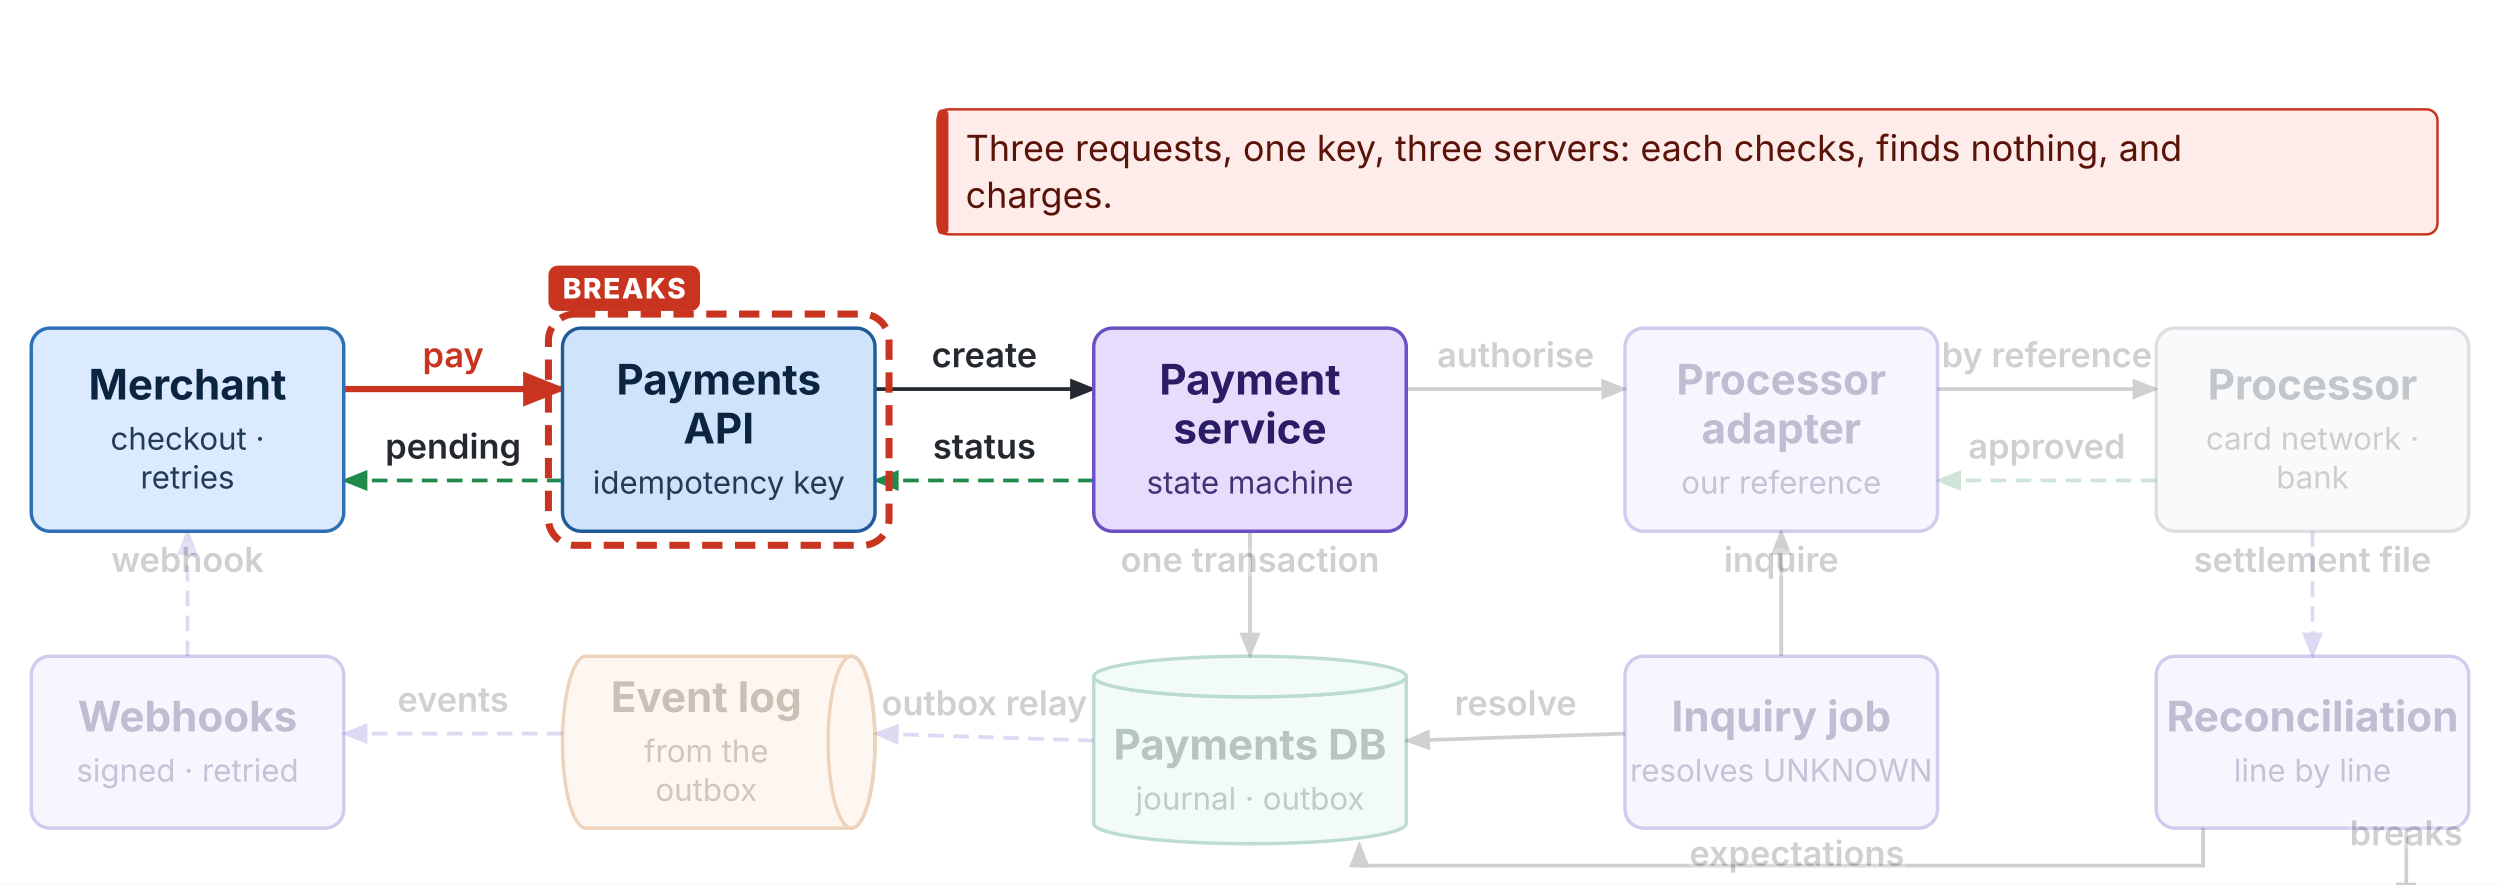
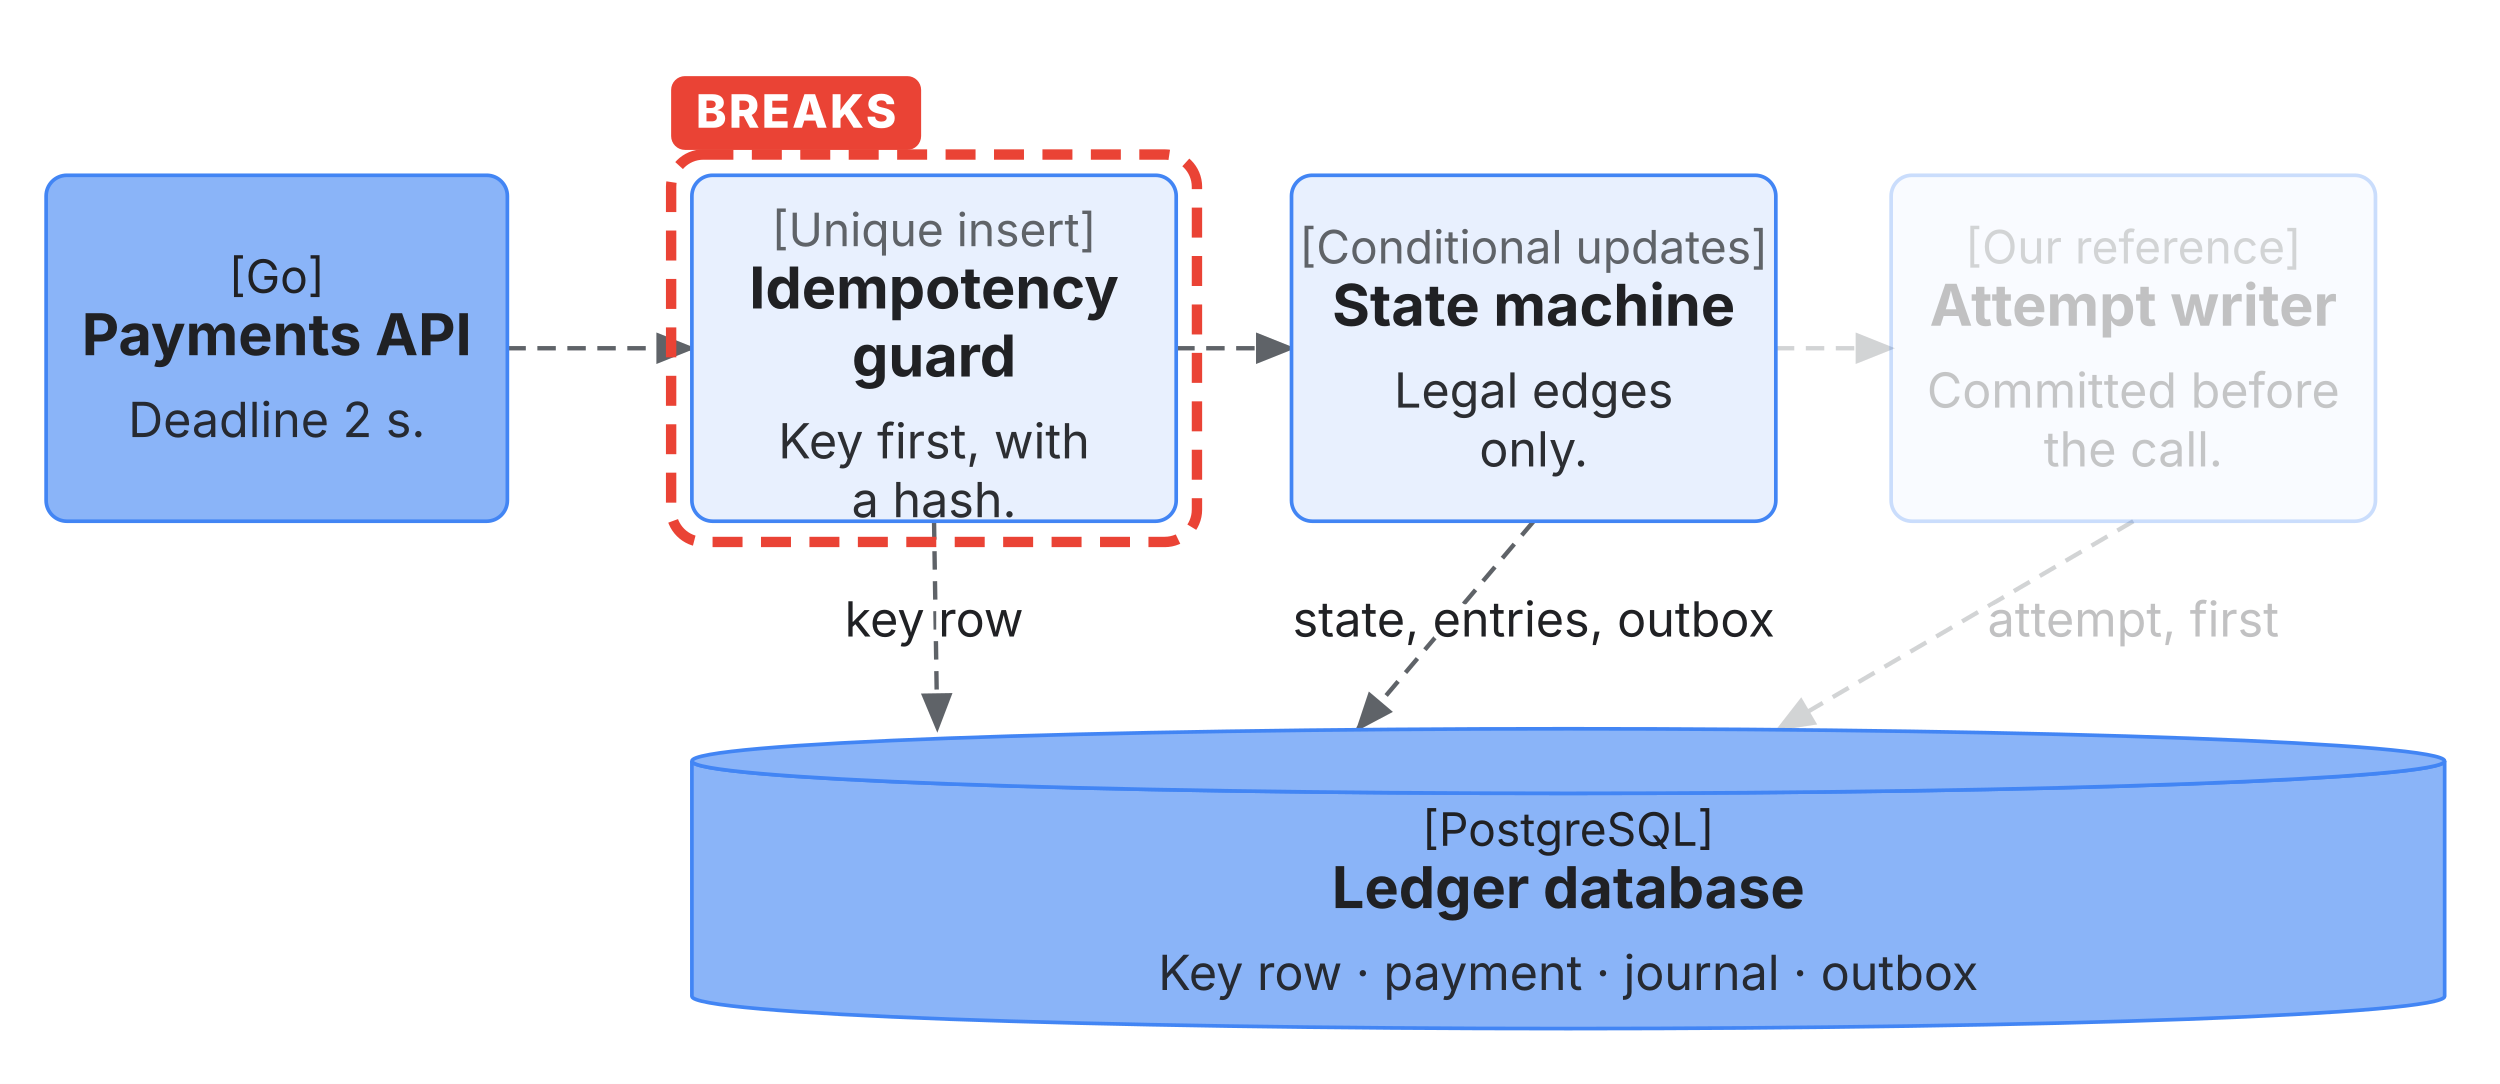
- <svg xmlns="http://www.w3.org/2000/svg" class="base" viewBox="0 0 1600 566" width="1600" height="566">
+ <svg xmlns="http://www.w3.org/2000/svg" class="c4" viewBox="0 254 1084 470" width="1084" height="470">
  <defs>
-     <marker id="bs-1f8a4c" viewBox="0 0 10 10" refX="9" refY="5" markerWidth="7" markerHeight="7" orient="auto">
-       <path d="M0,1 L10,5 L0,9 z" fill="#1f8a4c" />
+     <marker id="c4a" viewBox="0 0 10 10" refX="9" refY="5" markerWidth="9" markerHeight="9" orient="auto">
+       <path d="M0,1 L10,5 L0,9 z" fill="#5f6368" />
    </marker>
-     <marker id="bs-s-1f8a4c" viewBox="0 0 10 10" refX="1" refY="5" markerWidth="7" markerHeight="7" orient="auto">
-       <path d="M10,1 L0,5 L10,9 z" fill="#1f8a4c" />
+     <marker id="c4a-s" viewBox="0 0 10 10" refX="1" refY="5" markerWidth="9" markerHeight="9" orient="auto">
+       <path d="M10,1 L0,5 L10,9 z" fill="#5f6368" />
    </marker>
-     <marker id="bs-24292f" viewBox="0 0 10 10" refX="9" refY="5" markerWidth="7" markerHeight="7" orient="auto">
-       <path d="M0,1 L10,5 L0,9 z" fill="#24292f" />
-     </marker>
-     <marker id="bs-s-24292f" viewBox="0 0 10 10" refX="1" refY="5" markerWidth="7" markerHeight="7" orient="auto">
-       <path d="M10,1 L0,5 L10,9 z" fill="#24292f" />
-     </marker>
-     <marker id="bs-6b4fc4" viewBox="0 0 10 10" refX="9" refY="5" markerWidth="7" markerHeight="7" orient="auto">
-       <path d="M0,1 L10,5 L0,9 z" fill="#6b4fc4" />
-     </marker>
-     <marker id="bs-s-6b4fc4" viewBox="0 0 10 10" refX="1" refY="5" markerWidth="7" markerHeight="7" orient="auto">
-       <path d="M10,1 L0,5 L10,9 z" fill="#6b4fc4" />
-     </marker>
-     <marker id="bs-c8341f" viewBox="0 0 10 10" refX="9" refY="5" markerWidth="7" markerHeight="7" orient="auto">
-       <path d="M0,1 L10,5 L0,9 z" fill="#c8341f" />
-     </marker>
-     <marker id="bs-s-c8341f" viewBox="0 0 10 10" refX="1" refY="5" markerWidth="7" markerHeight="7" orient="auto">
-       <path d="M10,1 L0,5 L10,9 z" fill="#c8341f" />
+     <marker id="c4n" viewBox="0 0 10 10" refX="9" refY="5" markerWidth="7" markerHeight="7" orient="auto">
+       <path d="M0,1 L10,5 L0,9 z" fill="#202124" />
    </marker>
  </defs>
-   <rect width="1600" height="566" fill="#ffffff" />
-   <path d="M220.0,249.0 L360.0,249.0" fill="none" stroke="#c8341f" stroke-width="4" marker-end="url(#bs-c8341f)" />
-   <path d="M360.0,307.5 L220.0,307.5" fill="none" stroke="#1f8a4c" stroke-width="2.4" stroke-dasharray="10 6" marker-end="url(#bs-1f8a4c)" />
-   <path d="M560.0,249.0 L700.0,249.0" fill="none" stroke="#24292f" stroke-width="2.4" marker-end="url(#bs-24292f)" />
-   <path d="M700.0,307.5 L560.0,307.5" fill="none" stroke="#1f8a4c" stroke-width="2.4" stroke-dasharray="10 6" marker-end="url(#bs-1f8a4c)" />
-   <path d="M900.0,249.0 L1040.0,249.0" fill="none" stroke="#24292f" stroke-width="2.4" marker-end="url(#bs-24292f)" opacity="0.22" />
-   <path d="M1240.0,249.0 L1380.0,249.0" fill="none" stroke="#24292f" stroke-width="2.4" marker-end="url(#bs-24292f)" opacity="0.22" />
-   <path d="M1380.0,307.5 L1240.0,307.5" fill="none" stroke="#1f8a4c" stroke-width="2.4" stroke-dasharray="10 6" marker-end="url(#bs-1f8a4c)" opacity="0.22" />
-   <path d="M800.0,340.0 L800.0,420.0" fill="none" stroke="#24292f" stroke-width="2.4" marker-end="url(#bs-24292f)" opacity="0.22" />
-   <path d="M700.0,474.0 L560.0,469.5" fill="none" stroke="#6b4fc4" stroke-width="2.4" stroke-dasharray="10 6" marker-end="url(#bs-6b4fc4)" opacity="0.22" />
-   <path d="M360.0,469.5 L220.0,469.5" fill="none" stroke="#6b4fc4" stroke-width="2.4" stroke-dasharray="10 6" marker-end="url(#bs-6b4fc4)" opacity="0.22" />
-   <path d="M120.0,420.0 L120.0,340.0" fill="none" stroke="#6b4fc4" stroke-width="2.4" stroke-dasharray="10 6" marker-end="url(#bs-6b4fc4)" opacity="0.22" />
-   <path d="M1140.0,420.0 L1140.0,340.0" fill="none" stroke="#24292f" stroke-width="2.4" marker-end="url(#bs-24292f)" opacity="0.22" />
-   <path d="M1040.0,469.5 L900.0,474.0" fill="none" stroke="#24292f" stroke-width="2.4" marker-end="url(#bs-24292f)" opacity="0.22" />
-   <path d="M1480.0,340.0 L1480.0,420.0" fill="none" stroke="#6b4fc4" stroke-width="2.4" stroke-dasharray="10 6" marker-end="url(#bs-6b4fc4)" opacity="0.22" />
-   <path d="M1410.0,530.0 L1410.0,554.0 L870.0,554.0 L870.0,540.0" fill="none" stroke="#24292f" stroke-width="2.4" marker-end="url(#bs-24292f)" opacity="0.22" />
-   <path d="M1540.0,530.0 L1540.0,580.0" fill="none" stroke="#24292f" stroke-width="2.4" marker-end="url(#bs-24292f)" opacity="0.22" />
-   <rect x="20" y="210" width="200" height="130" rx="12" fill="#dbeafe" stroke="#2f6fb5" stroke-width="2.2" />
-   <text x="120.0" y="255.7" text-anchor="middle" font-family="Inter, Helvetica, Arial, sans-serif" font-size="27" font-weight="700" fill="#0b2540">Merchant</text>
-   <text x="120.0" y="287.8" text-anchor="middle" font-family="Inter, Helvetica, Arial, sans-serif" font-size="20.0" fill="#0b2540" fill-opacity="0.88">checkout ·</text>
-   <text x="120.0" y="312.6" text-anchor="middle" font-family="Inter, Helvetica, Arial, sans-serif" font-size="20.0" fill="#0b2540" fill-opacity="0.88">retries</text>
-   <rect x="360" y="210" width="200" height="130" rx="12" fill="#cfe3fb" stroke="#215a9a" stroke-width="2.2" />
-   <text x="460.0" y="252.5" text-anchor="middle" font-family="Inter, Helvetica, Arial, sans-serif" font-size="27" font-weight="700" fill="#0b2540">Payments</text>
-   <text x="460.0" y="283.8" text-anchor="middle" font-family="Inter, Helvetica, Arial, sans-serif" font-size="27" font-weight="700" fill="#0b2540">API</text>
-   <text x="460.0" y="315.9" text-anchor="middle" font-family="Inter, Helvetica, Arial, sans-serif" font-size="20.0" fill="#0b2540" fill-opacity="0.88">idempotency key</text>
-   <rect x="700" y="210" width="200" height="130" rx="12" fill="#e6dcfb" stroke="#6b4fc4" stroke-width="2.2" />
-   <text x="800.0" y="252.5" text-anchor="middle" font-family="Inter, Helvetica, Arial, sans-serif" font-size="27" font-weight="700" fill="#2a1d66">Payment</text>
-   <text x="800.0" y="283.8" text-anchor="middle" font-family="Inter, Helvetica, Arial, sans-serif" font-size="27" font-weight="700" fill="#2a1d66">service</text>
-   <text x="800.0" y="315.9" text-anchor="middle" font-family="Inter, Helvetica, Arial, sans-serif" font-size="20.0" fill="#2a1d66" fill-opacity="0.88">state machine</text>
-   <g opacity="0.3">
-     <rect x="1040" y="210" width="200" height="130" rx="12" fill="#e6dcfb" stroke="#6b4fc4" stroke-width="2.2" />
-     <text x="1140.0" y="252.5" text-anchor="middle" font-family="Inter, Helvetica, Arial, sans-serif" font-size="27" font-weight="700" fill="#2a1d66">Processor</text>
-     <text x="1140.0" y="283.8" text-anchor="middle" font-family="Inter, Helvetica, Arial, sans-serif" font-size="27" font-weight="700" fill="#2a1d66">adapter</text>
-     <text x="1140.0" y="315.9" text-anchor="middle" font-family="Inter, Helvetica, Arial, sans-serif" font-size="20.0" fill="#2a1d66" fill-opacity="0.88">our reference</text>
+   <rect x="0" y="254" width="1084" height="470" fill="#ffffff" />
+   <g data-k="e:0">
+     <path d="M220.0,405.0 L300.0,405.0" fill="none" stroke="#5f6368" stroke-width="1.9" stroke-dasharray="8 5" marker-end="url(#c4a)" />
  </g>
-   <g opacity="0.3">
-     <rect x="1380" y="210" width="200" height="130" rx="12" fill="#eceff2" stroke="#8c959f" stroke-width="2.2" />
-     <text x="1480.0" y="255.7" text-anchor="middle" font-family="Inter, Helvetica, Arial, sans-serif" font-size="27" font-weight="700" fill="#3a424a">Processor</text>
-     <text x="1480.0" y="287.8" text-anchor="middle" font-family="Inter, Helvetica, Arial, sans-serif" font-size="20.0" fill="#3a424a" fill-opacity="0.88">card network ·</text>
-     <text x="1480.0" y="312.6" text-anchor="middle" font-family="Inter, Helvetica, Arial, sans-serif" font-size="20.0" fill="#3a424a" fill-opacity="0.88">bank</text>
+   <g data-k="e:1">
+     <path d="M510.0,405.0 L560.0,405.0" fill="none" stroke="#5f6368" stroke-width="1.9" stroke-dasharray="8 5" marker-end="url(#c4a)" />
  </g>
-   <g opacity="0.3">
-     <path d="M700,433 a100.0,13 0 0,0 200,0 v94 a100.0,13 0 0,1 -200,0 z" fill="#d3f3e6" stroke="#1f8a63" stroke-width="2.2" />
-     <ellipse cx="800.0" cy="433" rx="100.0" ry="13" fill="#d3f3e6" stroke="#1f8a63" stroke-width="2.2" />
-     <text x="800.0" y="486.1" text-anchor="middle" font-family="Inter, Helvetica, Arial, sans-serif" font-size="27" font-weight="700" fill="#0d3b2a">Payments DB</text>
-     <text x="800.0" y="518.2" text-anchor="middle" font-family="Inter, Helvetica, Arial, sans-serif" font-size="20.0" fill="#0d3b2a" fill-opacity="0.88">journal · outbox</text>
+   <g data-k="e:2">
+     <g opacity="0.28">
+       <path d="M770.0,405.0 L820.0,405.0" fill="none" stroke="#5f6368" stroke-width="1.9" stroke-dasharray="8 5" marker-end="url(#c4a)" />
+     </g>
  </g>
-   <g opacity="0.3">
-     <path d="M375,420 h170 a15,55.0 0 0,1 0,110 h-170 a15,55.0 0 0,1 0,-110 z" fill="#fde3cf" stroke="#c26a1b" stroke-width="2.2" />
-     <ellipse cx="545" cy="475.0" rx="15" ry="55.0" fill="none" stroke="#c26a1b" stroke-width="2.2" />
-     <text x="452.0" y="455.7" text-anchor="middle" font-family="Inter, Helvetica, Arial, sans-serif" font-size="27" font-weight="700" fill="#4f2a08">Event log</text>
-     <text x="452.0" y="487.8" text-anchor="middle" font-family="Inter, Helvetica, Arial, sans-serif" font-size="20.0" fill="#4f2a08" fill-opacity="0.88">from the</text>
-     <text x="452.0" y="512.6" text-anchor="middle" font-family="Inter, Helvetica, Arial, sans-serif" font-size="20.0" fill="#4f2a08" fill-opacity="0.88">outbox</text>
+   <g data-k="e:6">
+     <path d="M405.0,480.0 L406.4,570.0" fill="none" stroke="#5f6368" stroke-width="1.9" stroke-dasharray="8 5" marker-end="url(#c4a)" />
+     <text x="405.0" y="530.0" text-anchor="middle" font-family="Inter, Roboto, sans-serif" font-size="21.0" fill="#202124" font-style="normal" paint-order="stroke" stroke="#ffffff" stroke-width="5" stroke-linejoin="round">key row</text>
  </g>
-   <g opacity="0.3">
-     <rect x="20" y="420" width="200" height="110" rx="12" fill="#e6dcfb" stroke="#6b4fc4" stroke-width="2.2" />
-     <text x="120.0" y="468.1" text-anchor="middle" font-family="Inter, Helvetica, Arial, sans-serif" font-size="27" font-weight="700" fill="#2a1d66">Webhooks</text>
-     <text x="120.0" y="500.2" text-anchor="middle" font-family="Inter, Helvetica, Arial, sans-serif" font-size="20.0" fill="#2a1d66" fill-opacity="0.88">signed · retried</text>
+   <g data-k="e:7">
+     <path d="M665.0,480.0 L588.8,570.0" fill="none" stroke="#5f6368" stroke-width="1.9" stroke-dasharray="8 5" marker-end="url(#c4a)" />
+     <text x="665.0" y="530.0" text-anchor="middle" font-family="Inter, Roboto, sans-serif" font-size="21.0" fill="#202124" font-style="normal" paint-order="stroke" stroke="#ffffff" stroke-width="5" stroke-linejoin="round">state, entries, outbox</text>
  </g>
-   <g opacity="0.3">
-     <rect x="1040" y="420" width="200" height="110" rx="12" fill="#e6dcfb" stroke="#6b4fc4" stroke-width="2.2" />
-     <text x="1140.0" y="468.1" text-anchor="middle" font-family="Inter, Helvetica, Arial, sans-serif" font-size="27" font-weight="700" fill="#2a1d66">Inquiry job</text>
-     <text x="1140.0" y="500.2" text-anchor="middle" font-family="Inter, Helvetica, Arial, sans-serif" font-size="20.0" fill="#2a1d66" fill-opacity="0.88">resolves UNKNOWN</text>
+   <g data-k="e:8">
+     <g opacity="0.28">
+       <path d="M925.0,480.0 L771.2,570.0" fill="none" stroke="#5f6368" stroke-width="1.9" stroke-dasharray="8 5" marker-end="url(#c4a)" />
+       <text x="925.0" y="530.0" text-anchor="middle" font-family="Inter, Roboto, sans-serif" font-size="21.0" fill="#202124" font-style="normal" paint-order="stroke" stroke="#ffffff" stroke-width="5" stroke-linejoin="round">attempt, first</text>
+     </g>
  </g>
-   <g opacity="0.3">
-     <rect x="1380" y="420" width="200" height="110" rx="12" fill="#e6dcfb" stroke="#6b4fc4" stroke-width="2.2" />
-     <text x="1480.0" y="468.1" text-anchor="middle" font-family="Inter, Helvetica, Arial, sans-serif" font-size="27" font-weight="700" fill="#2a1d66">Reconciliation</text>
-     <text x="1480.0" y="500.2" text-anchor="middle" font-family="Inter, Helvetica, Arial, sans-serif" font-size="20.0" fill="#2a1d66" fill-opacity="0.88">line by line</text>
+   <g data-k="n:api">
+     <rect x="20" y="330" width="200" height="150" rx="9" fill="#8ab4f8" stroke="#4285f4" stroke-width="1.6" />
+     <text x="120.0" y="381.0" text-anchor="middle" font-family="Inter, Roboto, sans-serif" font-size="20.0" fill="#202124">[Go]</text>
+     <text x="120.0" y="408.0" text-anchor="middle" font-family="Inter, Roboto, sans-serif" font-size="25" font-weight="700" fill="#202124">Payments API</text>
+     <text x="120.0" y="443.5" text-anchor="middle" font-family="Inter, Roboto, sans-serif" font-size="21.0" fill="#202124" fill-opacity="0.93">Deadline 2 s.</text>
  </g>
-   <g opacity="0.3">
-     <rect x="1380" y="580" width="200" height="96" rx="12" fill="#dbeafe" stroke="#2f6fb5" stroke-width="2.2" />
-     <text x="1480.0" y="621.1" text-anchor="middle" font-family="Inter, Helvetica, Arial, sans-serif" font-size="27" font-weight="700" fill="#0b2540">Finance ops</text>
-     <text x="1480.0" y="653.2" text-anchor="middle" font-family="Inter, Helvetica, Arial, sans-serif" font-size="20.0" fill="#0b2540" fill-opacity="0.88">owned breaks</text>
+   <g data-k="n:idem">
+     <rect x="300" y="330" width="210" height="150" rx="9" fill="#e8f0fe" stroke="#4285f4" stroke-width="1.6" />
+     <text x="405.0" y="360.75" text-anchor="middle" font-family="Inter, Roboto, sans-serif" font-size="20.0" fill="#5f6368">[Unique insert]</text>
+     <text x="405.0" y="387.75" text-anchor="middle" font-family="Inter, Roboto, sans-serif" font-size="25" font-weight="700" fill="#202124">Idempotency</text>
+     <text x="405.0" y="417.25" text-anchor="middle" font-family="Inter, Roboto, sans-serif" font-size="25" font-weight="700" fill="#202124">guard</text>
+     <text x="405.0" y="452.75" text-anchor="middle" font-family="Inter, Roboto, sans-serif" font-size="21.0" fill="#202124" fill-opacity="0.93">Key first, with</text>
+     <text x="405.0" y="478.25" text-anchor="middle" font-family="Inter, Roboto, sans-serif" font-size="21.0" fill="#202124" fill-opacity="0.93">a hash.</text>
  </g>
-   <text x="290.0" y="235.0" text-anchor="middle" font-family="Inter, Helvetica, Arial, sans-serif" font-size="22" font-weight="600" fill="#c8341f" paint-order="stroke" stroke="#ffffff" stroke-width="6" stroke-linejoin="round">pay</text>
-   <text x="290.0" y="293.5" text-anchor="middle" font-family="Inter, Helvetica, Arial, sans-serif" font-size="22" font-weight="600" fill="#24292f" paint-order="stroke" stroke="#ffffff" stroke-width="6" stroke-linejoin="round">pending</text>
-   <text x="630.0" y="235.0" text-anchor="middle" font-family="Inter, Helvetica, Arial, sans-serif" font-size="22" font-weight="600" fill="#24292f" paint-order="stroke" stroke="#ffffff" stroke-width="6" stroke-linejoin="round">create</text>
-   <text x="630.0" y="293.5" text-anchor="middle" font-family="Inter, Helvetica, Arial, sans-serif" font-size="22" font-weight="600" fill="#24292f" paint-order="stroke" stroke="#ffffff" stroke-width="6" stroke-linejoin="round">status</text>
-   <text x="970.0" y="235.0" text-anchor="middle" font-family="Inter, Helvetica, Arial, sans-serif" font-size="22" font-weight="600" fill="#24292f" paint-order="stroke" stroke="#ffffff" stroke-width="6" stroke-linejoin="round" opacity="0.22">authorise</text>
-   <text x="1310.0" y="235.0" text-anchor="middle" font-family="Inter, Helvetica, Arial, sans-serif" font-size="22" font-weight="600" fill="#24292f" paint-order="stroke" stroke="#ffffff" stroke-width="6" stroke-linejoin="round" opacity="0.22">by reference</text>
-   <text x="1310.0" y="293.5" text-anchor="middle" font-family="Inter, Helvetica, Arial, sans-serif" font-size="22" font-weight="600" fill="#24292f" paint-order="stroke" stroke="#ffffff" stroke-width="6" stroke-linejoin="round" opacity="0.22">approved</text>
-   <text x="800.0" y="366.0" text-anchor="middle" font-family="Inter, Helvetica, Arial, sans-serif" font-size="22" font-weight="600" fill="#24292f" paint-order="stroke" stroke="#ffffff" stroke-width="6" stroke-linejoin="round" opacity="0.22">one transaction</text>
-   <text x="630.0" y="457.8" text-anchor="middle" font-family="Inter, Helvetica, Arial, sans-serif" font-size="22" font-weight="600" fill="#24292f" paint-order="stroke" stroke="#ffffff" stroke-width="6" stroke-linejoin="round" opacity="0.22">outbox relay</text>
-   <text x="290.0" y="455.5" text-anchor="middle" font-family="Inter, Helvetica, Arial, sans-serif" font-size="22" font-weight="600" fill="#24292f" paint-order="stroke" stroke="#ffffff" stroke-width="6" stroke-linejoin="round" opacity="0.22">events</text>
-   <text x="120.0" y="366.0" text-anchor="middle" font-family="Inter, Helvetica, Arial, sans-serif" font-size="22" font-weight="600" fill="#24292f" paint-order="stroke" stroke="#ffffff" stroke-width="6" stroke-linejoin="round" opacity="0.22">webhook</text>
-   <text x="1140.0" y="366.0" text-anchor="middle" font-family="Inter, Helvetica, Arial, sans-serif" font-size="22" font-weight="600" fill="#24292f" paint-order="stroke" stroke="#ffffff" stroke-width="6" stroke-linejoin="round" opacity="0.22">inquire</text>
-   <text x="970.0" y="457.8" text-anchor="middle" font-family="Inter, Helvetica, Arial, sans-serif" font-size="22" font-weight="600" fill="#24292f" paint-order="stroke" stroke="#ffffff" stroke-width="6" stroke-linejoin="round" opacity="0.22">resolve</text>
-   <text x="1480.0" y="366.0" text-anchor="middle" font-family="Inter, Helvetica, Arial, sans-serif" font-size="22" font-weight="600" fill="#24292f" paint-order="stroke" stroke="#ffffff" stroke-width="6" stroke-linejoin="round" opacity="0.22">settlement file</text>
-   <text x="1150.0" y="554.0" text-anchor="middle" font-family="Inter, Helvetica, Arial, sans-serif" font-size="22" font-weight="600" fill="#24292f" paint-order="stroke" stroke="#ffffff" stroke-width="6" stroke-linejoin="round" opacity="0.22">expectations</text>
-   <text x="1540.0" y="541.0" text-anchor="middle" font-family="Inter, Helvetica, Arial, sans-serif" font-size="22" font-weight="600" fill="#24292f" paint-order="stroke" stroke="#ffffff" stroke-width="6" stroke-linejoin="round" opacity="0.22">breaks</text>
-   <rect x="351" y="201" width="218" height="148" rx="17" fill="none" stroke="#c8341f" stroke-width="4.5" stroke-dasharray="13 8" />
-   <rect x="351" y="170" width="97.0" height="29" rx="6" fill="#c8341f" />
-   <text x="399.5" y="191" text-anchor="middle" font-family="Inter, Helvetica, Arial, sans-serif" font-size="18" font-weight="800" letter-spacing="1" fill="#ffffff">BREAKS</text>
-   <rect x="600" y="70" width="960" height="80" rx="7" fill="#fdecea" stroke="#c8341f" stroke-width="1.6" />
-   <rect x="600" y="70" width="7" height="80" rx="3" fill="#c8341f" />
-   <text x="618" y="103" font-family="Inter, Helvetica, Arial, sans-serif" font-size="23" fill="#5a1308">Three requests, one key, three servers: each checks, finds nothing, and</text>
-   <text x="618" y="133" font-family="Inter, Helvetica, Arial, sans-serif" font-size="23" fill="#5a1308">charges.</text>
+   <g data-k="n:sm">
+     <rect x="560" y="330" width="210" height="150" rx="9" fill="#e8f0fe" stroke="#4285f4" stroke-width="1.6" />
+     <text x="665.0" y="368.25" text-anchor="middle" font-family="Inter, Roboto, sans-serif" font-size="20.0" fill="#5f6368">[Conditional updates]</text>
+     <text x="665.0" y="395.25" text-anchor="middle" font-family="Inter, Roboto, sans-serif" font-size="25" font-weight="700" fill="#202124">State machine</text>
+     <text x="665.0" y="430.75" text-anchor="middle" font-family="Inter, Roboto, sans-serif" font-size="21.0" fill="#202124" fill-opacity="0.93">Legal edges</text>
+     <text x="665.0" y="456.25" text-anchor="middle" font-family="Inter, Roboto, sans-serif" font-size="21.0" fill="#202124" fill-opacity="0.93">only.</text>
+   </g>
+   <g data-k="n:att">
+     <g opacity="0.28">
+       <rect x="820" y="330" width="210" height="150" rx="9" fill="#e8f0fe" stroke="#4285f4" stroke-width="1.6" />
+       <text x="925.0" y="368.25" text-anchor="middle" font-family="Inter, Roboto, sans-serif" font-size="20.0" fill="#5f6368">[Our reference]</text>
+       <text x="925.0" y="395.25" text-anchor="middle" font-family="Inter, Roboto, sans-serif" font-size="25" font-weight="700" fill="#202124">Attempt writer</text>
+       <text x="925.0" y="430.75" text-anchor="middle" font-family="Inter, Roboto, sans-serif" font-size="21.0" fill="#202124" fill-opacity="0.93">Committed before</text>
+       <text x="925.0" y="456.25" text-anchor="middle" font-family="Inter, Roboto, sans-serif" font-size="21.0" fill="#202124" fill-opacity="0.93">the call.</text>
+     </g>
+   </g>
+   <g data-k="n:db">
+     <path d="M300,584 a380.0,14 0 0,0 760,0 v102 a380.0,14 0 0,1 -760,0 z" fill="#8ab4f8" stroke="#4285f4" stroke-width="1.6" />
+     <ellipse cx="680.0" cy="584" rx="380.0" ry="14" fill="#8ab4f8" stroke="#4285f4" stroke-width="1.6" />
+     <text x="680.0" y="620.75" text-anchor="middle" font-family="Inter, Roboto, sans-serif" font-size="20.0" fill="#202124">[PostgreSQL]</text>
+     <text x="680.0" y="647.75" text-anchor="middle" font-family="Inter, Roboto, sans-serif" font-size="25" font-weight="700" fill="#202124">Ledger database</text>
+     <text x="680.0" y="683.25" text-anchor="middle" font-family="Inter, Roboto, sans-serif" font-size="21.0" fill="#202124" fill-opacity="0.93">Key row · payment · journal · outbox</text>
+   </g>
+   <g data-k="m:idem">
+     <rect x="291" y="321" width="228" height="168" rx="14" fill="none" stroke="#ea4335" stroke-width="4.5" stroke-dasharray="13 8" />
+     <rect x="291" y="287.0" width="108.4" height="32.0" rx="6" fill="#ea4335" />
+     <text x="345.2" y="309.4" text-anchor="middle" font-family="Inter, Roboto, sans-serif" font-size="20" font-weight="800" letter-spacing="1" fill="#ffffff">BREAKS</text>
+   </g>
</svg>
